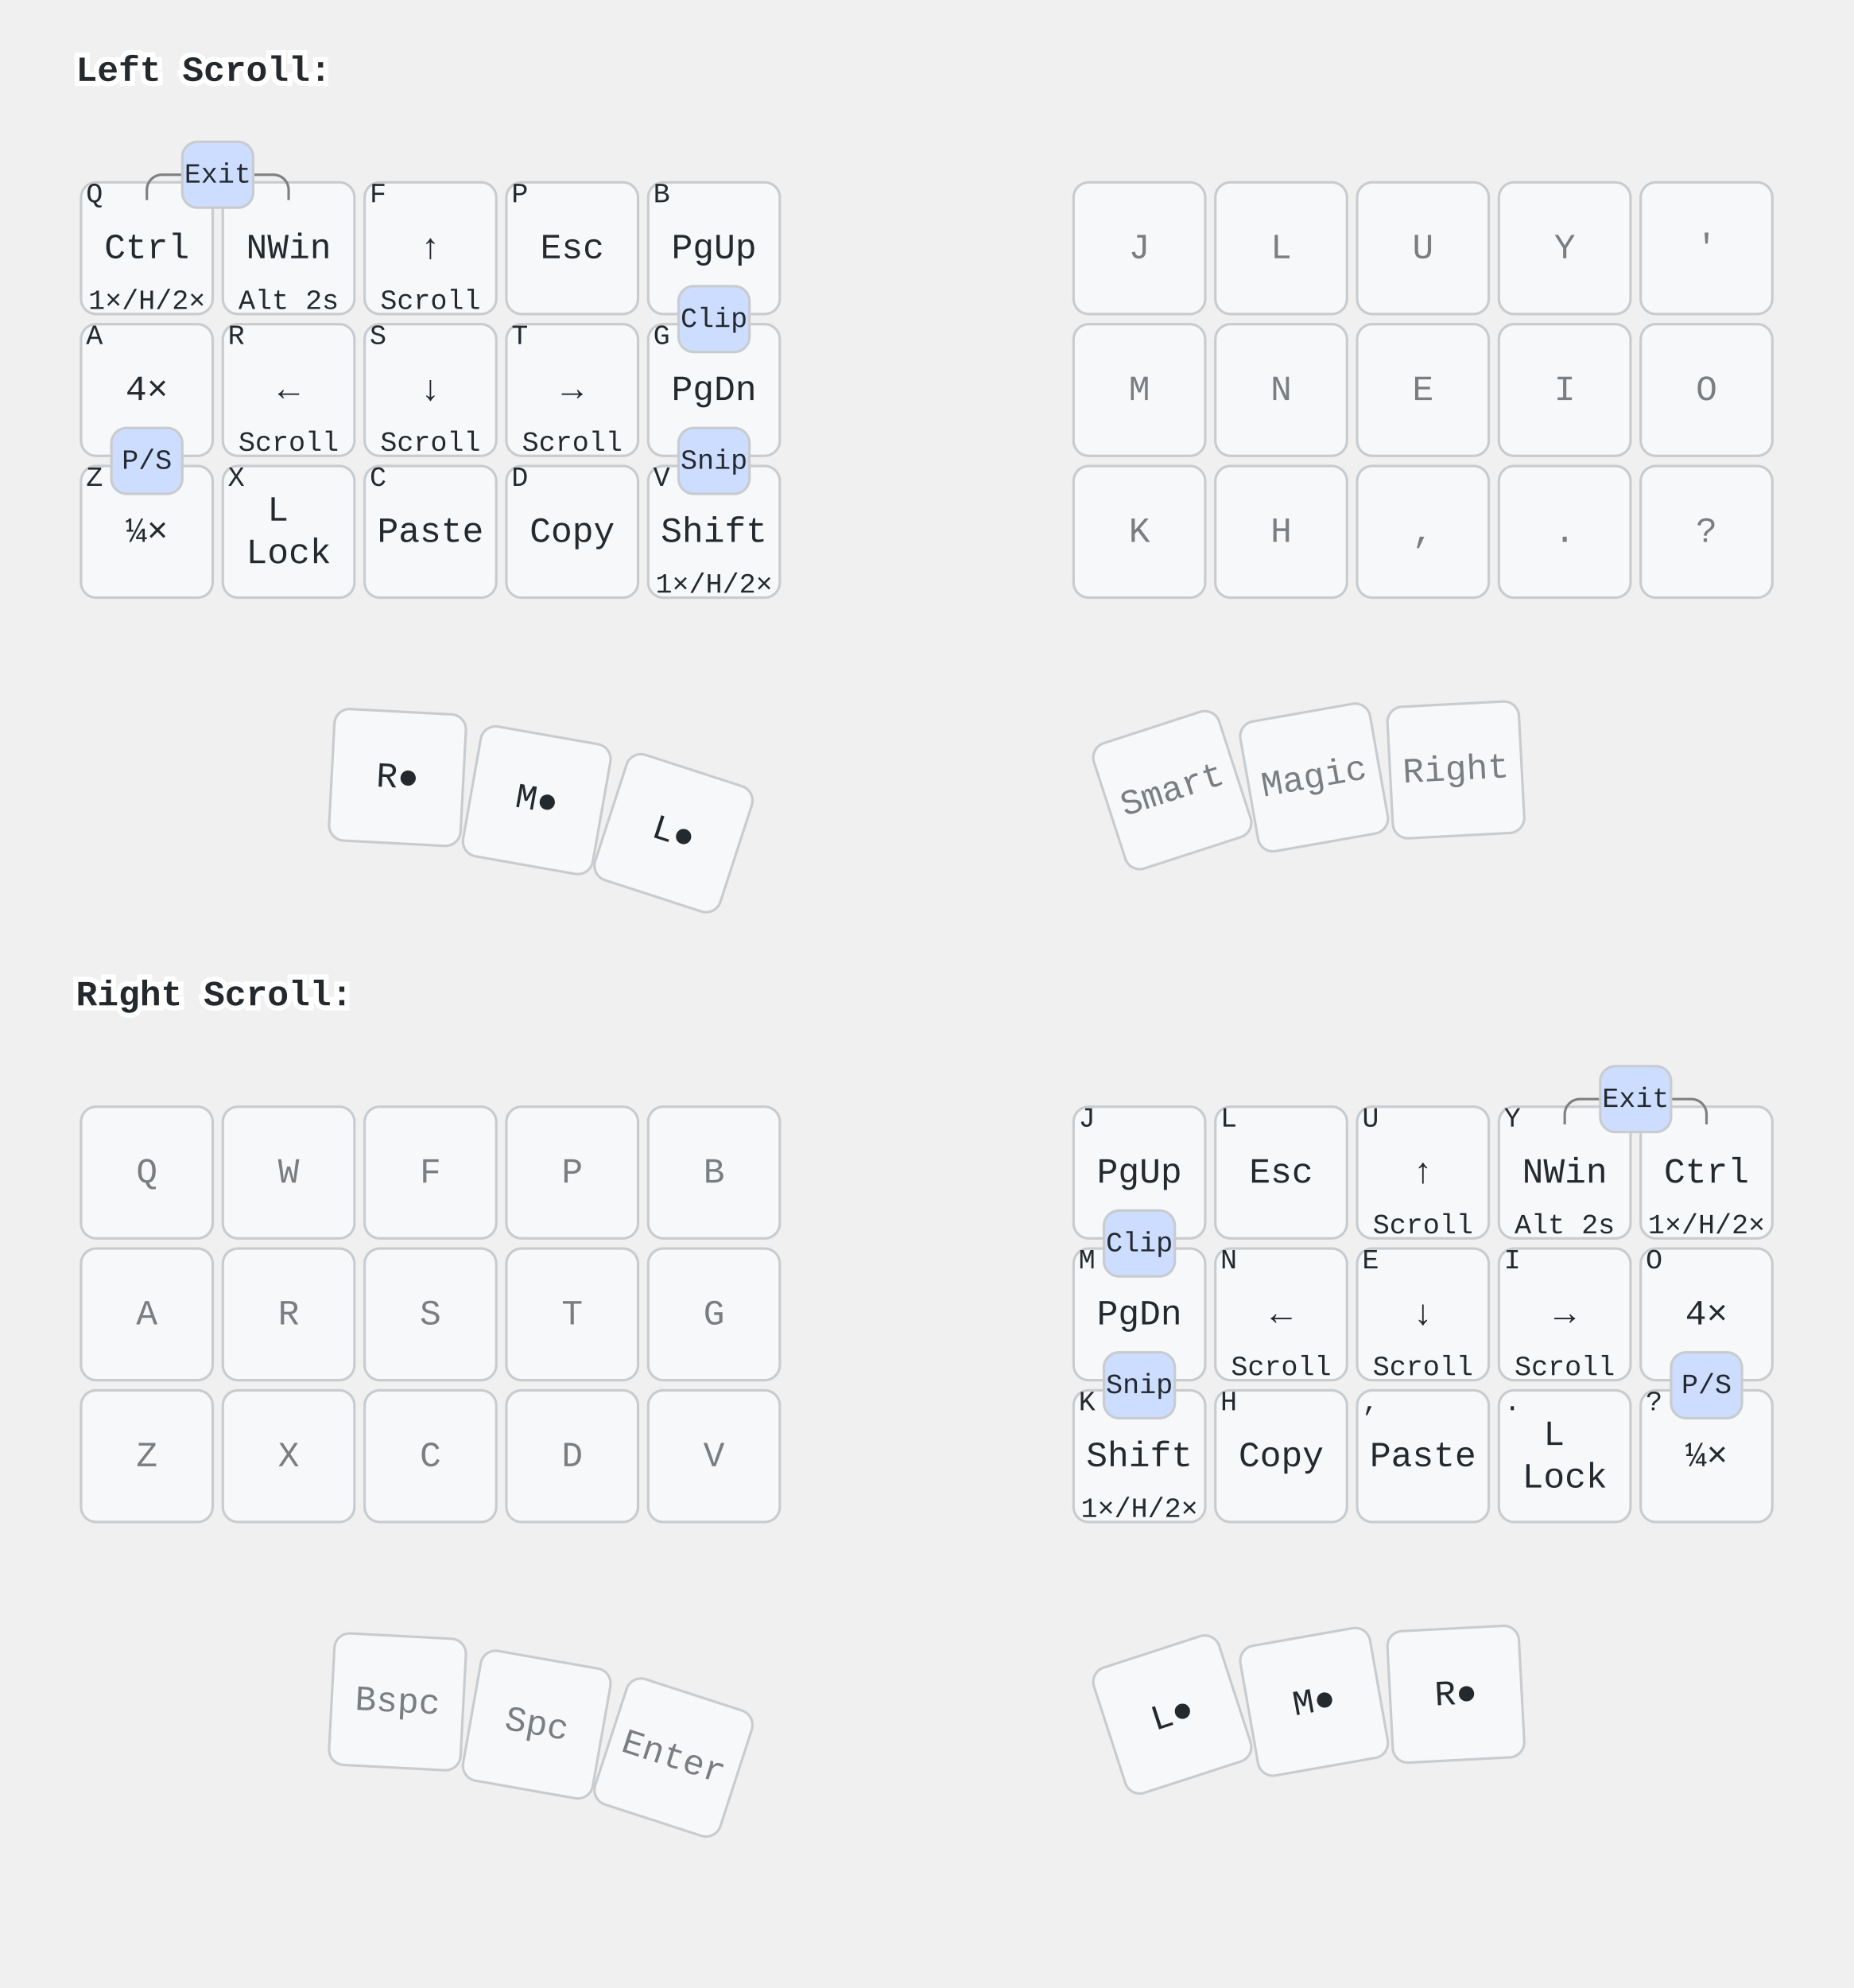
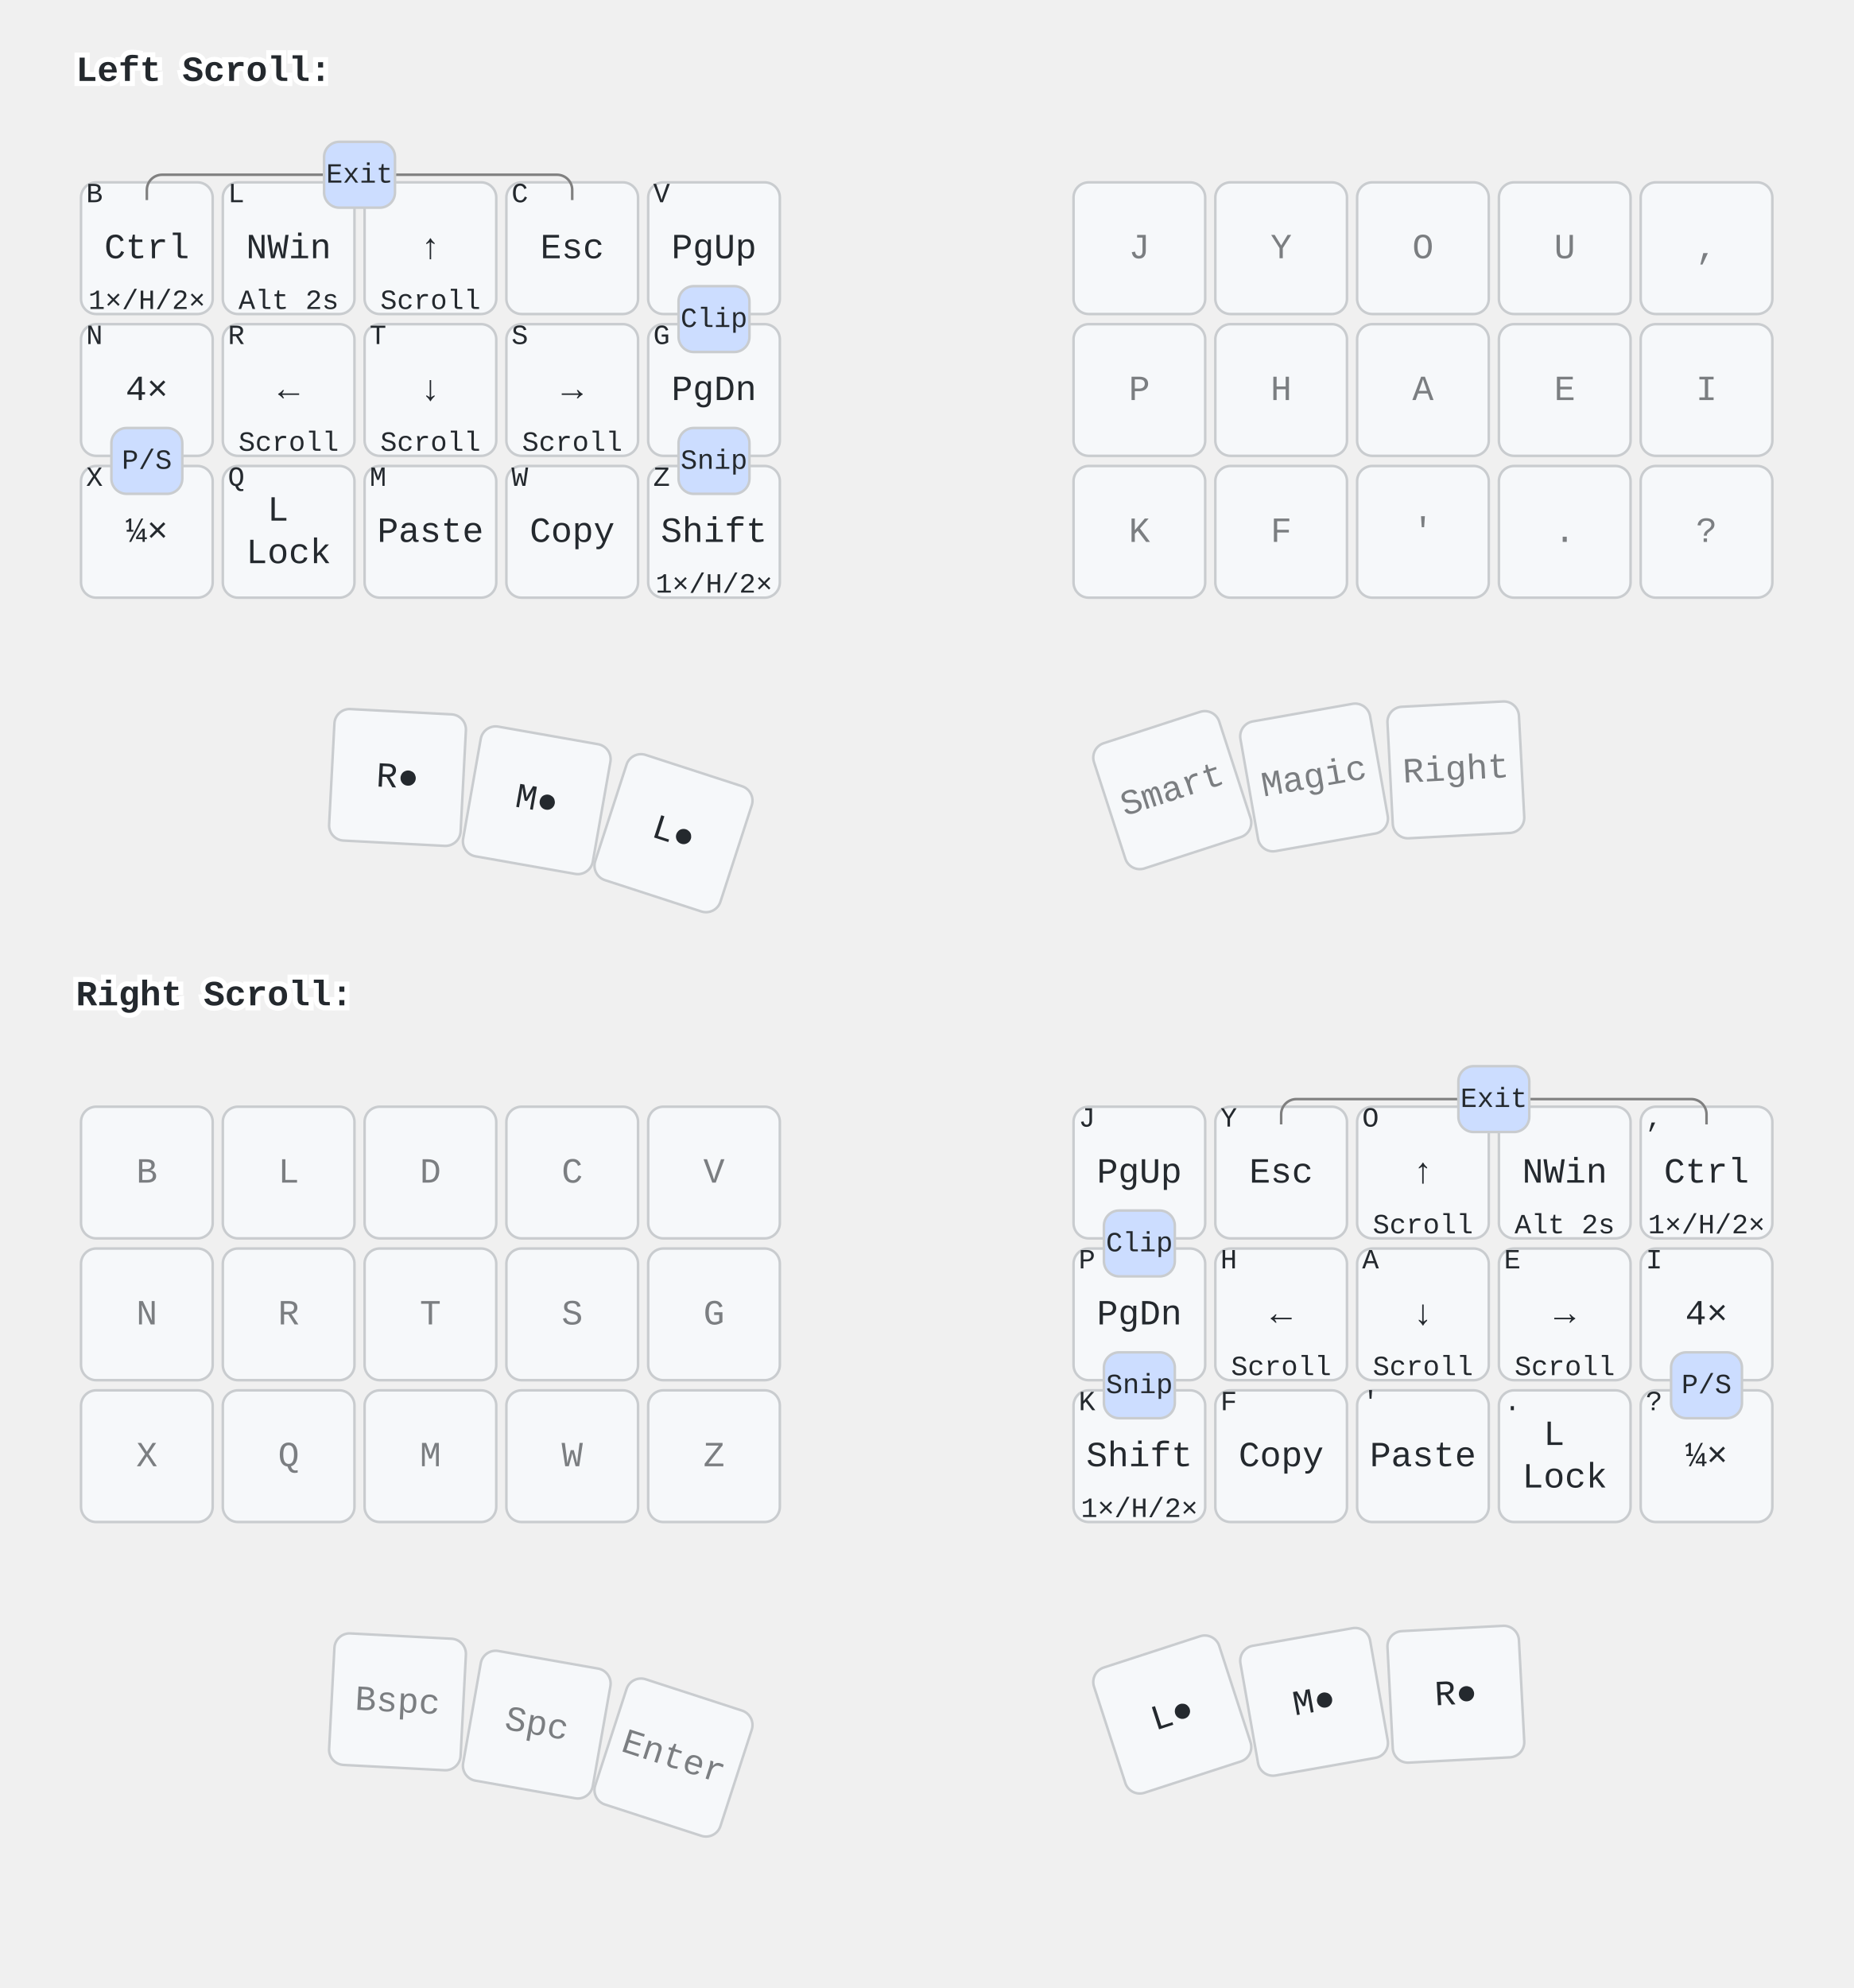
<svg xmlns="http://www.w3.org/2000/svg" width="732" height="785" viewBox="0 0 732 785" class="keymap">
  <style>/* inherit to force styles through use tags */
svg path {
    fill: inherit;
}

/* font and background color specifications */
svg.keymap {
    font-family: SFMono-Regular,Consolas,Liberation Mono,Menlo,monospace;
    font-size: 14px;
    font-kerning: normal;
    text-rendering: optimizeLegibility;
    fill: #24292e;
}

/* default key styling */
rect.key {
    fill: #f6f8fa;
}

rect.key, rect.combo {
    stroke: #c9cccf;
    stroke-width: 1;
}

/* default key side styling, only used is draw_key_sides is set */
rect.side {
    filter: brightness(90%);
}

/* color accent for combo boxes */
rect.combo, rect.combo-separate {
    fill: #cdf;
}

/* color accent for held keys */
rect.held, rect.combo.held {
    fill: #fdd;
}

/* color accent for ghost (optional) keys */
rect.ghost, rect.combo.ghost {
    stroke-dasharray: 4, 4;
    stroke-width: 2;
}

text {
    text-anchor: middle;
    dominant-baseline: middle;
}

/* styling for layer labels */
text.label {
    font-weight: bold;
    text-anchor: start;
    stroke: white;
    stroke-width: 4;
    paint-order: stroke;
}

/* styling for optional footer */
text.footer {
    text-anchor: end;
    dominant-baseline: auto;
    stroke: white;
    stroke-width: 4;
    paint-order: stroke;
}

/* styling for combo tap, and key non-tap label text */
text.combo, text.hold, text.shifted, text.left, text.right, text.tl, text.tr, text.bl, text.br {
    font-size: 11px;
}

text.hold, text.bl, text.br {
    text-anchor: middle;
    dominant-baseline: auto;
}

text.shifted, text.tl, text.tr {
    text-anchor: middle;
    dominant-baseline: hanging;
}

text.left, text.tl, text.bl {
    text-anchor: start;
}

text.right, text.tr, text.br {
    text-anchor: end;
}

text.layer-activator {
    text-decoration: underline;
}

/* styling for hold/shifted label text in combo box */
text.combo.hold, text.combo.shifted, text.combo.left, text.combo.right {
    font-size: 8px;
}

/* lighter symbol for transparent keys */
text.trans {
    fill: #7b7e81;
}

/* styling for combo dendrons */
path.combo {
    stroke-width: 1;
    stroke: gray;
    fill: none;
}

/* Start Tabler Icons Cleanup */
/* cannot use height/width with glyphs */
.icon-tabler &gt; path {
    fill: inherit;
    stroke: inherit;
    stroke-width: 2;
}
/* hide tabler's default box */
.icon-tabler &gt; path[stroke="none"][fill="none"] {
    visibility: hidden;
}
/* End Tabler Icons Cleanup */
</style>
  <g transform="translate(30, 0)" class="layer-Left Scroll">
    <text x="0" y="28" class="label" id="Left-Scroll">Left Scroll:</text>
    <g transform="translate(0, 70)">
      <g transform="translate(28, 28)" class="key keypos-0">
        <rect rx="6" ry="6" x="-26" y="-26" width="52" height="52" class="key" />
        <text x="0" y="0" class="key tap">Ctrl</text>
        <text x="0" y="24" class="key hold">1×/H/2×</text>
-         <text x="-24" y="-24" class="key tl">Q</text>
+         <text x="-24" y="-24" class="key tl">B</text>
      </g>
      <g transform="translate(84, 28)" class="key keypos-1">
        <rect rx="6" ry="6" x="-26" y="-26" width="52" height="52" class="key" />
        <text x="0" y="0" class="key tap">NWin</text>
        <text x="0" y="24" class="key hold">Alt 2s</text>
-         <text x="-24" y="-24" class="key tl">W</text>
+         <text x="-24" y="-24" class="key tl">L</text>
      </g>
      <g transform="translate(140, 28)" class="key keypos-2">
        <rect rx="6" ry="6" x="-26" y="-26" width="52" height="52" class="key" />
        <text x="0" y="0" class="key tap">↑</text>
        <text x="0" y="24" class="key hold">Scroll</text>
-         <text x="-24" y="-24" class="key tl">F</text>
+         <text x="-24" y="-24" class="key tl">D</text>
      </g>
      <g transform="translate(196, 28)" class="key keypos-3">
        <rect rx="6" ry="6" x="-26" y="-26" width="52" height="52" class="key" />
        <text x="0" y="0" class="key tap">Esc</text>
-         <text x="-24" y="-24" class="key tl">P</text>
+         <text x="-24" y="-24" class="key tl">C</text>
      </g>
      <g transform="translate(252, 28)" class="key keypos-4">
        <rect rx="6" ry="6" x="-26" y="-26" width="52" height="52" class="key" />
        <text x="0" y="0" class="key tap">PgUp</text>
-         <text x="-24" y="-24" class="key tl">B</text>
+         <text x="-24" y="-24" class="key tl">V</text>
      </g>
      <g transform="translate(420, 28)" class="key trans keypos-5">
        <rect rx="6" ry="6" x="-26" y="-26" width="52" height="52" class="key trans" />
        <text x="0" y="0" class="key trans tap">J</text>
      </g>
      <g transform="translate(476, 28)" class="key trans keypos-6">
        <rect rx="6" ry="6" x="-26" y="-26" width="52" height="52" class="key trans" />
-         <text x="0" y="0" class="key trans tap">L</text>
+         <text x="0" y="0" class="key trans tap">Y</text>
      </g>
      <g transform="translate(532, 28)" class="key trans keypos-7">
        <rect rx="6" ry="6" x="-26" y="-26" width="52" height="52" class="key trans" />
+         <text x="0" y="0" class="key trans tap">O</text>
+       </g>
+       <g transform="translate(588, 28)" class="key trans keypos-8">
+         <rect rx="6" ry="6" x="-26" y="-26" width="52" height="52" class="key trans" />
        <text x="0" y="0" class="key trans tap">U</text>
      </g>
-       <g transform="translate(588, 28)" class="key trans keypos-8">
-         <rect rx="6" ry="6" x="-26" y="-26" width="52" height="52" class="key trans" />
-         <text x="0" y="0" class="key trans tap">Y</text>
-       </g>
      <g transform="translate(644, 28)" class="key trans keypos-9">
        <rect rx="6" ry="6" x="-26" y="-26" width="52" height="52" class="key trans" />
-         <text x="0" y="0" class="key trans tap">'</text>
+         <text x="0" y="0" class="key trans tap">,</text>
      </g>
      <g transform="translate(28, 84)" class="key keypos-10">
        <rect rx="6" ry="6" x="-26" y="-26" width="52" height="52" class="key" />
        <text x="0" y="0" class="key tap">4×</text>
-         <text x="-24" y="-24" class="key tl">A</text>
+         <text x="-24" y="-24" class="key tl">N</text>
      </g>
      <g transform="translate(84, 84)" class="key keypos-11">
        <rect rx="6" ry="6" x="-26" y="-26" width="52" height="52" class="key" />
        <text x="0" y="0" class="key tap">←</text>
        <text x="0" y="24" class="key hold">Scroll</text>
        <text x="-24" y="-24" class="key tl">R</text>
      </g>
      <g transform="translate(140, 84)" class="key keypos-12">
        <rect rx="6" ry="6" x="-26" y="-26" width="52" height="52" class="key" />
        <text x="0" y="0" class="key tap">↓</text>
        <text x="0" y="24" class="key hold">Scroll</text>
+         <text x="-24" y="-24" class="key tl">T</text>
+       </g>
+       <g transform="translate(196, 84)" class="key keypos-13">
+         <rect rx="6" ry="6" x="-26" y="-26" width="52" height="52" class="key" />
+         <text x="0" y="0" class="key tap">→</text>
+         <text x="0" y="24" class="key hold">Scroll</text>
        <text x="-24" y="-24" class="key tl">S</text>
-       </g>
-       <g transform="translate(196, 84)" class="key keypos-13">
-         <rect rx="6" ry="6" x="-26" y="-26" width="52" height="52" class="key" />
-         <text x="0" y="0" class="key tap">→</text>
-         <text x="0" y="24" class="key hold">Scroll</text>
-         <text x="-24" y="-24" class="key tl">T</text>
      </g>
      <g transform="translate(252, 84)" class="key keypos-14">
        <rect rx="6" ry="6" x="-26" y="-26" width="52" height="52" class="key" />
        <text x="0" y="0" class="key tap">PgDn</text>
        <text x="-24" y="-24" class="key tl">G</text>
      </g>
      <g transform="translate(420, 84)" class="key trans keypos-15">
        <rect rx="6" ry="6" x="-26" y="-26" width="52" height="52" class="key trans" />
-         <text x="0" y="0" class="key trans tap">M</text>
+         <text x="0" y="0" class="key trans tap">P</text>
      </g>
      <g transform="translate(476, 84)" class="key trans keypos-16">
        <rect rx="6" ry="6" x="-26" y="-26" width="52" height="52" class="key trans" />
-         <text x="0" y="0" class="key trans tap">N</text>
+         <text x="0" y="0" class="key trans tap">H</text>
      </g>
      <g transform="translate(532, 84)" class="key trans keypos-17">
        <rect rx="6" ry="6" x="-26" y="-26" width="52" height="52" class="key trans" />
+         <text x="0" y="0" class="key trans tap">A</text>
+       </g>
+       <g transform="translate(588, 84)" class="key trans keypos-18">
+         <rect rx="6" ry="6" x="-26" y="-26" width="52" height="52" class="key trans" />
        <text x="0" y="0" class="key trans tap">E</text>
      </g>
-       <g transform="translate(588, 84)" class="key trans keypos-18">
+       <g transform="translate(644, 84)" class="key trans keypos-19">
        <rect rx="6" ry="6" x="-26" y="-26" width="52" height="52" class="key trans" />
        <text x="0" y="0" class="key trans tap">I</text>
      </g>
-       <g transform="translate(644, 84)" class="key trans keypos-19">
-         <rect rx="6" ry="6" x="-26" y="-26" width="52" height="52" class="key trans" />
-         <text x="0" y="0" class="key trans tap">O</text>
-       </g>
      <g transform="translate(28, 140)" class="key keypos-20">
        <rect rx="6" ry="6" x="-26" y="-26" width="52" height="52" class="key" />
        <text x="0" y="0" class="key tap">¼×</text>
-         <text x="-24" y="-24" class="key tl">Z</text>
+         <text x="-24" y="-24" class="key tl">X</text>
      </g>
      <g transform="translate(84, 140)" class="key keypos-21">
        <rect rx="6" ry="6" x="-26" y="-26" width="52" height="52" class="key" />
        <text x="0" y="0" class="key tap">
          <tspan x="0" dy="-0.6em">L</tspan>
          <tspan x="0" dy="1.2em">Lock</tspan>
        </text>
-         <text x="-24" y="-24" class="key tl">X</text>
+         <text x="-24" y="-24" class="key tl">Q</text>
      </g>
      <g transform="translate(140, 140)" class="key keypos-22">
        <rect rx="6" ry="6" x="-26" y="-26" width="52" height="52" class="key" />
        <text x="0" y="0" class="key tap">Paste</text>
-         <text x="-24" y="-24" class="key tl">C</text>
+         <text x="-24" y="-24" class="key tl">M</text>
      </g>
      <g transform="translate(196, 140)" class="key keypos-23">
        <rect rx="6" ry="6" x="-26" y="-26" width="52" height="52" class="key" />
        <text x="0" y="0" class="key tap">Copy</text>
-         <text x="-24" y="-24" class="key tl">D</text>
+         <text x="-24" y="-24" class="key tl">W</text>
      </g>
      <g transform="translate(252, 140)" class="key keypos-24">
        <rect rx="6" ry="6" x="-26" y="-26" width="52" height="52" class="key" />
        <text x="0" y="0" class="key tap">Shift</text>
        <text x="0" y="24" class="key hold">1×/H/2×</text>
-         <text x="-24" y="-24" class="key tl">V</text>
+         <text x="-24" y="-24" class="key tl">Z</text>
      </g>
      <g transform="translate(420, 140)" class="key trans keypos-25">
        <rect rx="6" ry="6" x="-26" y="-26" width="52" height="52" class="key trans" />
        <text x="0" y="0" class="key trans tap">K</text>
      </g>
      <g transform="translate(476, 140)" class="key trans keypos-26">
        <rect rx="6" ry="6" x="-26" y="-26" width="52" height="52" class="key trans" />
-         <text x="0" y="0" class="key trans tap">H</text>
+         <text x="0" y="0" class="key trans tap">F</text>
      </g>
      <g transform="translate(532, 140)" class="key trans keypos-27">
        <rect rx="6" ry="6" x="-26" y="-26" width="52" height="52" class="key trans" />
-         <text x="0" y="0" class="key trans tap">,</text>
+         <text x="0" y="0" class="key trans tap">'</text>
      </g>
      <g transform="translate(588, 140)" class="key trans keypos-28">
        <rect rx="6" ry="6" x="-26" y="-26" width="52" height="52" class="key trans" />
        <text x="0" y="0" class="key trans tap">.</text>
      </g>
      <g transform="translate(644, 140)" class="key trans keypos-29">
        <rect rx="6" ry="6" x="-26" y="-26" width="52" height="52" class="key trans" />
        <text x="0" y="0" class="key trans tap">?</text>
      </g>
      <g transform="translate(127, 237) rotate(3.0)" class="key keypos-30">
        <rect rx="6" ry="6" x="-26" y="-26" width="52" height="52" class="key" />
        <text x="0" y="0" class="key tap">R●</text>
      </g>
      <g transform="translate(182, 246) rotate(10.0)" class="key keypos-31">
        <rect rx="6" ry="6" x="-26" y="-26" width="52" height="52" class="key" />
        <text x="0" y="0" class="key tap">M●</text>
      </g>
      <g transform="translate(236, 259) rotate(18.0)" class="key keypos-32">
        <rect rx="6" ry="6" x="-26" y="-26" width="52" height="52" class="key" />
        <text x="0" y="0" class="key tap">L●</text>
      </g>
      <g transform="translate(433, 242) rotate(-18.0)" class="key trans keypos-33">
        <rect rx="6" ry="6" x="-26" y="-26" width="52" height="52" class="key trans" />
        <text x="0" y="0" class="key trans tap">Smart</text>
      </g>
      <g transform="translate(489, 237) rotate(-10.0)" class="key trans keypos-34">
        <rect rx="6" ry="6" x="-26" y="-26" width="52" height="52" class="key trans" />
        <text x="0" y="0" class="key trans tap">Magic</text>
      </g>
      <g transform="translate(545, 234) rotate(-3.0)" class="key trans keypos-35">
        <rect rx="6" ry="6" x="-26" y="-26" width="52" height="52" class="key trans" />
        <text x="0" y="0" class="key trans tap">Right</text>
      </g>
      <g class="combo combopos-0">
        <rect rx="6" ry="6" x="238" y="43" width="28" height="26" class="combo" />
        <text x="252" y="56" class="combo tap">Clip</text>
      </g>
      <g class="combo combopos-1">
        <rect rx="6" ry="6" x="238" y="99" width="28" height="26" class="combo" />
        <text x="252" y="112" class="combo tap">Snip</text>
      </g>
      <g class="combo combopos-2">
-         <path d="M56,-1 h-22 a6.0,6.0 0 0 0 -6.0,6.0 v4" class="combo" />
-         <path d="M56,-1 h22 a6.0,6.0 0 0 1 6.0,6.0 v4" class="combo" />
-         <rect rx="6" ry="6" x="42" y="-14" width="28" height="26" class="combo" />
-         <text x="56" y="-1" class="combo tap">Exit</text>
+         <path d="M112,-1 h-78 a6.0,6.0 0 0 0 -6.0,6.0 v4" class="combo" />
+         <path d="M112,-1 h78 a6.0,6.0 0 0 1 6.0,6.0 v4" class="combo" />
+         <rect rx="6" ry="6" x="98" y="-14" width="28" height="26" class="combo" />
+         <text x="112" y="-1" class="combo tap">Exit</text>
      </g>
      <g class="combo combopos-3">
        <rect rx="6" ry="6" x="14" y="99" width="28" height="26" class="combo" />
        <text x="28" y="112" class="combo tap">P/S</text>
      </g>
    </g>
  </g>
  <g transform="translate(30, 365)" class="layer-Right Scroll">
    <text x="0" y="28" class="label" id="Right-Scroll">Right Scroll:</text>
    <g transform="translate(0, 70)">
      <g transform="translate(28, 28)" class="key trans keypos-0">
        <rect rx="6" ry="6" x="-26" y="-26" width="52" height="52" class="key trans" />
-         <text x="0" y="0" class="key trans tap">Q</text>
+         <text x="0" y="0" class="key trans tap">B</text>
      </g>
      <g transform="translate(84, 28)" class="key trans keypos-1">
        <rect rx="6" ry="6" x="-26" y="-26" width="52" height="52" class="key trans" />
-         <text x="0" y="0" class="key trans tap">W</text>
+         <text x="0" y="0" class="key trans tap">L</text>
      </g>
      <g transform="translate(140, 28)" class="key trans keypos-2">
        <rect rx="6" ry="6" x="-26" y="-26" width="52" height="52" class="key trans" />
-         <text x="0" y="0" class="key trans tap">F</text>
+         <text x="0" y="0" class="key trans tap">D</text>
      </g>
      <g transform="translate(196, 28)" class="key trans keypos-3">
        <rect rx="6" ry="6" x="-26" y="-26" width="52" height="52" class="key trans" />
-         <text x="0" y="0" class="key trans tap">P</text>
+         <text x="0" y="0" class="key trans tap">C</text>
      </g>
      <g transform="translate(252, 28)" class="key trans keypos-4">
        <rect rx="6" ry="6" x="-26" y="-26" width="52" height="52" class="key trans" />
-         <text x="0" y="0" class="key trans tap">B</text>
+         <text x="0" y="0" class="key trans tap">V</text>
      </g>
      <g transform="translate(420, 28)" class="key keypos-5">
        <rect rx="6" ry="6" x="-26" y="-26" width="52" height="52" class="key" />
        <text x="0" y="0" class="key tap">PgUp</text>
        <text x="-24" y="-24" class="key tl">J</text>
      </g>
      <g transform="translate(476, 28)" class="key keypos-6">
        <rect rx="6" ry="6" x="-26" y="-26" width="52" height="52" class="key" />
        <text x="0" y="0" class="key tap">Esc</text>
-         <text x="-24" y="-24" class="key tl">L</text>
+         <text x="-24" y="-24" class="key tl">Y</text>
      </g>
      <g transform="translate(532, 28)" class="key keypos-7">
        <rect rx="6" ry="6" x="-26" y="-26" width="52" height="52" class="key" />
        <text x="0" y="0" class="key tap">↑</text>
        <text x="0" y="24" class="key hold">Scroll</text>
-         <text x="-24" y="-24" class="key tl">U</text>
+         <text x="-24" y="-24" class="key tl">O</text>
      </g>
      <g transform="translate(588, 28)" class="key keypos-8">
        <rect rx="6" ry="6" x="-26" y="-26" width="52" height="52" class="key" />
        <text x="0" y="0" class="key tap">NWin</text>
        <text x="0" y="24" class="key hold">Alt 2s</text>
-         <text x="-24" y="-24" class="key tl">Y</text>
+         <text x="-24" y="-24" class="key tl">U</text>
      </g>
      <g transform="translate(644, 28)" class="key keypos-9">
        <rect rx="6" ry="6" x="-26" y="-26" width="52" height="52" class="key" />
        <text x="0" y="0" class="key tap">Ctrl</text>
        <text x="0" y="24" class="key hold">1×/H/2×</text>
-         <text x="-24" y="-24" class="key tl">'</text>
+         <text x="-24" y="-24" class="key tl">,</text>
      </g>
      <g transform="translate(28, 84)" class="key trans keypos-10">
        <rect rx="6" ry="6" x="-26" y="-26" width="52" height="52" class="key trans" />
-         <text x="0" y="0" class="key trans tap">A</text>
+         <text x="0" y="0" class="key trans tap">N</text>
      </g>
      <g transform="translate(84, 84)" class="key trans keypos-11">
        <rect rx="6" ry="6" x="-26" y="-26" width="52" height="52" class="key trans" />
        <text x="0" y="0" class="key trans tap">R</text>
      </g>
      <g transform="translate(140, 84)" class="key trans keypos-12">
        <rect rx="6" ry="6" x="-26" y="-26" width="52" height="52" class="key trans" />
+         <text x="0" y="0" class="key trans tap">T</text>
+       </g>
+       <g transform="translate(196, 84)" class="key trans keypos-13">
+         <rect rx="6" ry="6" x="-26" y="-26" width="52" height="52" class="key trans" />
        <text x="0" y="0" class="key trans tap">S</text>
      </g>
-       <g transform="translate(196, 84)" class="key trans keypos-13">
-         <rect rx="6" ry="6" x="-26" y="-26" width="52" height="52" class="key trans" />
-         <text x="0" y="0" class="key trans tap">T</text>
-       </g>
      <g transform="translate(252, 84)" class="key trans keypos-14">
        <rect rx="6" ry="6" x="-26" y="-26" width="52" height="52" class="key trans" />
        <text x="0" y="0" class="key trans tap">G</text>
      </g>
      <g transform="translate(420, 84)" class="key keypos-15">
        <rect rx="6" ry="6" x="-26" y="-26" width="52" height="52" class="key" />
        <text x="0" y="0" class="key tap">PgDn</text>
-         <text x="-24" y="-24" class="key tl">M</text>
+         <text x="-24" y="-24" class="key tl">P</text>
      </g>
      <g transform="translate(476, 84)" class="key keypos-16">
        <rect rx="6" ry="6" x="-26" y="-26" width="52" height="52" class="key" />
        <text x="0" y="0" class="key tap">←</text>
        <text x="0" y="24" class="key hold">Scroll</text>
-         <text x="-24" y="-24" class="key tl">N</text>
+         <text x="-24" y="-24" class="key tl">H</text>
      </g>
      <g transform="translate(532, 84)" class="key keypos-17">
        <rect rx="6" ry="6" x="-26" y="-26" width="52" height="52" class="key" />
        <text x="0" y="0" class="key tap">↓</text>
        <text x="0" y="24" class="key hold">Scroll</text>
+         <text x="-24" y="-24" class="key tl">A</text>
+       </g>
+       <g transform="translate(588, 84)" class="key keypos-18">
+         <rect rx="6" ry="6" x="-26" y="-26" width="52" height="52" class="key" />
+         <text x="0" y="0" class="key tap">→</text>
+         <text x="0" y="24" class="key hold">Scroll</text>
        <text x="-24" y="-24" class="key tl">E</text>
      </g>
-       <g transform="translate(588, 84)" class="key keypos-18">
-         <rect rx="6" ry="6" x="-26" y="-26" width="52" height="52" class="key" />
-         <text x="0" y="0" class="key tap">→</text>
-         <text x="0" y="24" class="key hold">Scroll</text>
+       <g transform="translate(644, 84)" class="key keypos-19">
+         <rect rx="6" ry="6" x="-26" y="-26" width="52" height="52" class="key" />
+         <text x="0" y="0" class="key tap">4×</text>
        <text x="-24" y="-24" class="key tl">I</text>
      </g>
-       <g transform="translate(644, 84)" class="key keypos-19">
-         <rect rx="6" ry="6" x="-26" y="-26" width="52" height="52" class="key" />
-         <text x="0" y="0" class="key tap">4×</text>
-         <text x="-24" y="-24" class="key tl">O</text>
-       </g>
      <g transform="translate(28, 140)" class="key trans keypos-20">
        <rect rx="6" ry="6" x="-26" y="-26" width="52" height="52" class="key trans" />
+         <text x="0" y="0" class="key trans tap">X</text>
+       </g>
+       <g transform="translate(84, 140)" class="key trans keypos-21">
+         <rect rx="6" ry="6" x="-26" y="-26" width="52" height="52" class="key trans" />
+         <text x="0" y="0" class="key trans tap">Q</text>
+       </g>
+       <g transform="translate(140, 140)" class="key trans keypos-22">
+         <rect rx="6" ry="6" x="-26" y="-26" width="52" height="52" class="key trans" />
+         <text x="0" y="0" class="key trans tap">M</text>
+       </g>
+       <g transform="translate(196, 140)" class="key trans keypos-23">
+         <rect rx="6" ry="6" x="-26" y="-26" width="52" height="52" class="key trans" />
+         <text x="0" y="0" class="key trans tap">W</text>
+       </g>
+       <g transform="translate(252, 140)" class="key trans keypos-24">
+         <rect rx="6" ry="6" x="-26" y="-26" width="52" height="52" class="key trans" />
        <text x="0" y="0" class="key trans tap">Z</text>
-       </g>
-       <g transform="translate(84, 140)" class="key trans keypos-21">
-         <rect rx="6" ry="6" x="-26" y="-26" width="52" height="52" class="key trans" />
-         <text x="0" y="0" class="key trans tap">X</text>
-       </g>
-       <g transform="translate(140, 140)" class="key trans keypos-22">
-         <rect rx="6" ry="6" x="-26" y="-26" width="52" height="52" class="key trans" />
-         <text x="0" y="0" class="key trans tap">C</text>
-       </g>
-       <g transform="translate(196, 140)" class="key trans keypos-23">
-         <rect rx="6" ry="6" x="-26" y="-26" width="52" height="52" class="key trans" />
-         <text x="0" y="0" class="key trans tap">D</text>
-       </g>
-       <g transform="translate(252, 140)" class="key trans keypos-24">
-         <rect rx="6" ry="6" x="-26" y="-26" width="52" height="52" class="key trans" />
-         <text x="0" y="0" class="key trans tap">V</text>
      </g>
      <g transform="translate(420, 140)" class="key keypos-25">
        <rect rx="6" ry="6" x="-26" y="-26" width="52" height="52" class="key" />
        <text x="0" y="0" class="key tap">Shift</text>
        <text x="0" y="24" class="key hold">1×/H/2×</text>
        <text x="-24" y="-24" class="key tl">K</text>
      </g>
      <g transform="translate(476, 140)" class="key keypos-26">
        <rect rx="6" ry="6" x="-26" y="-26" width="52" height="52" class="key" />
        <text x="0" y="0" class="key tap">Copy</text>
-         <text x="-24" y="-24" class="key tl">H</text>
+         <text x="-24" y="-24" class="key tl">F</text>
      </g>
      <g transform="translate(532, 140)" class="key keypos-27">
        <rect rx="6" ry="6" x="-26" y="-26" width="52" height="52" class="key" />
        <text x="0" y="0" class="key tap">Paste</text>
-         <text x="-24" y="-24" class="key tl">,</text>
+         <text x="-24" y="-24" class="key tl">'</text>
      </g>
      <g transform="translate(588, 140)" class="key keypos-28">
        <rect rx="6" ry="6" x="-26" y="-26" width="52" height="52" class="key" />
        <text x="0" y="0" class="key tap">
          <tspan x="0" dy="-0.6em">L</tspan>
          <tspan x="0" dy="1.2em">Lock</tspan>
        </text>
        <text x="-24" y="-24" class="key tl">.</text>
      </g>
      <g transform="translate(644, 140)" class="key keypos-29">
        <rect rx="6" ry="6" x="-26" y="-26" width="52" height="52" class="key" />
        <text x="0" y="0" class="key tap">¼×</text>
        <text x="-24" y="-24" class="key tl">?</text>
      </g>
      <g transform="translate(127, 237) rotate(3.0)" class="key trans keypos-30">
        <rect rx="6" ry="6" x="-26" y="-26" width="52" height="52" class="key trans" />
        <text x="0" y="0" class="key trans tap">Bspc</text>
      </g>
      <g transform="translate(182, 246) rotate(10.0)" class="key trans keypos-31">
        <rect rx="6" ry="6" x="-26" y="-26" width="52" height="52" class="key trans" />
        <text x="0" y="0" class="key trans tap">Spc</text>
      </g>
      <g transform="translate(236, 259) rotate(18.0)" class="key trans keypos-32">
        <rect rx="6" ry="6" x="-26" y="-26" width="52" height="52" class="key trans" />
        <text x="0" y="0" class="key trans tap">Enter</text>
      </g>
      <g transform="translate(433, 242) rotate(-18.0)" class="key keypos-33">
        <rect rx="6" ry="6" x="-26" y="-26" width="52" height="52" class="key" />
        <text x="0" y="0" class="key tap">L●</text>
      </g>
      <g transform="translate(489, 237) rotate(-10.0)" class="key keypos-34">
        <rect rx="6" ry="6" x="-26" y="-26" width="52" height="52" class="key" />
        <text x="0" y="0" class="key tap">M●</text>
      </g>
      <g transform="translate(545, 234) rotate(-3.0)" class="key keypos-35">
        <rect rx="6" ry="6" x="-26" y="-26" width="52" height="52" class="key" />
        <text x="0" y="0" class="key tap">R●</text>
      </g>
      <g class="combo combopos-0">
        <rect rx="6" ry="6" x="406" y="43" width="28" height="26" class="combo" />
        <text x="420" y="56" class="combo tap">Clip</text>
      </g>
      <g class="combo combopos-1">
        <rect rx="6" ry="6" x="406" y="99" width="28" height="26" class="combo" />
        <text x="420" y="112" class="combo tap">Snip</text>
      </g>
      <g class="combo combopos-2">
-         <path d="M616,-1 h-22 a6.0,6.0 0 0 0 -6.0,6.0 v4" class="combo" />
-         <path d="M616,-1 h22 a6.0,6.0 0 0 1 6.0,6.0 v4" class="combo" />
-         <rect rx="6" ry="6" x="602" y="-14" width="28" height="26" class="combo" />
-         <text x="616" y="-1" class="combo tap">Exit</text>
+         <path d="M560,-1 h-78 a6.0,6.0 0 0 0 -6.0,6.0 v4" class="combo" />
+         <path d="M560,-1 h78 a6.0,6.0 0 0 1 6.0,6.0 v4" class="combo" />
+         <rect rx="6" ry="6" x="546" y="-14" width="28" height="26" class="combo" />
+         <text x="560" y="-1" class="combo tap">Exit</text>
      </g>
      <g class="combo combopos-3">
        <rect rx="6" ry="6" x="630" y="99" width="28" height="26" class="combo" />
        <text x="644" y="112" class="combo tap">P/S</text>
      </g>
    </g>
  </g>
</svg>
